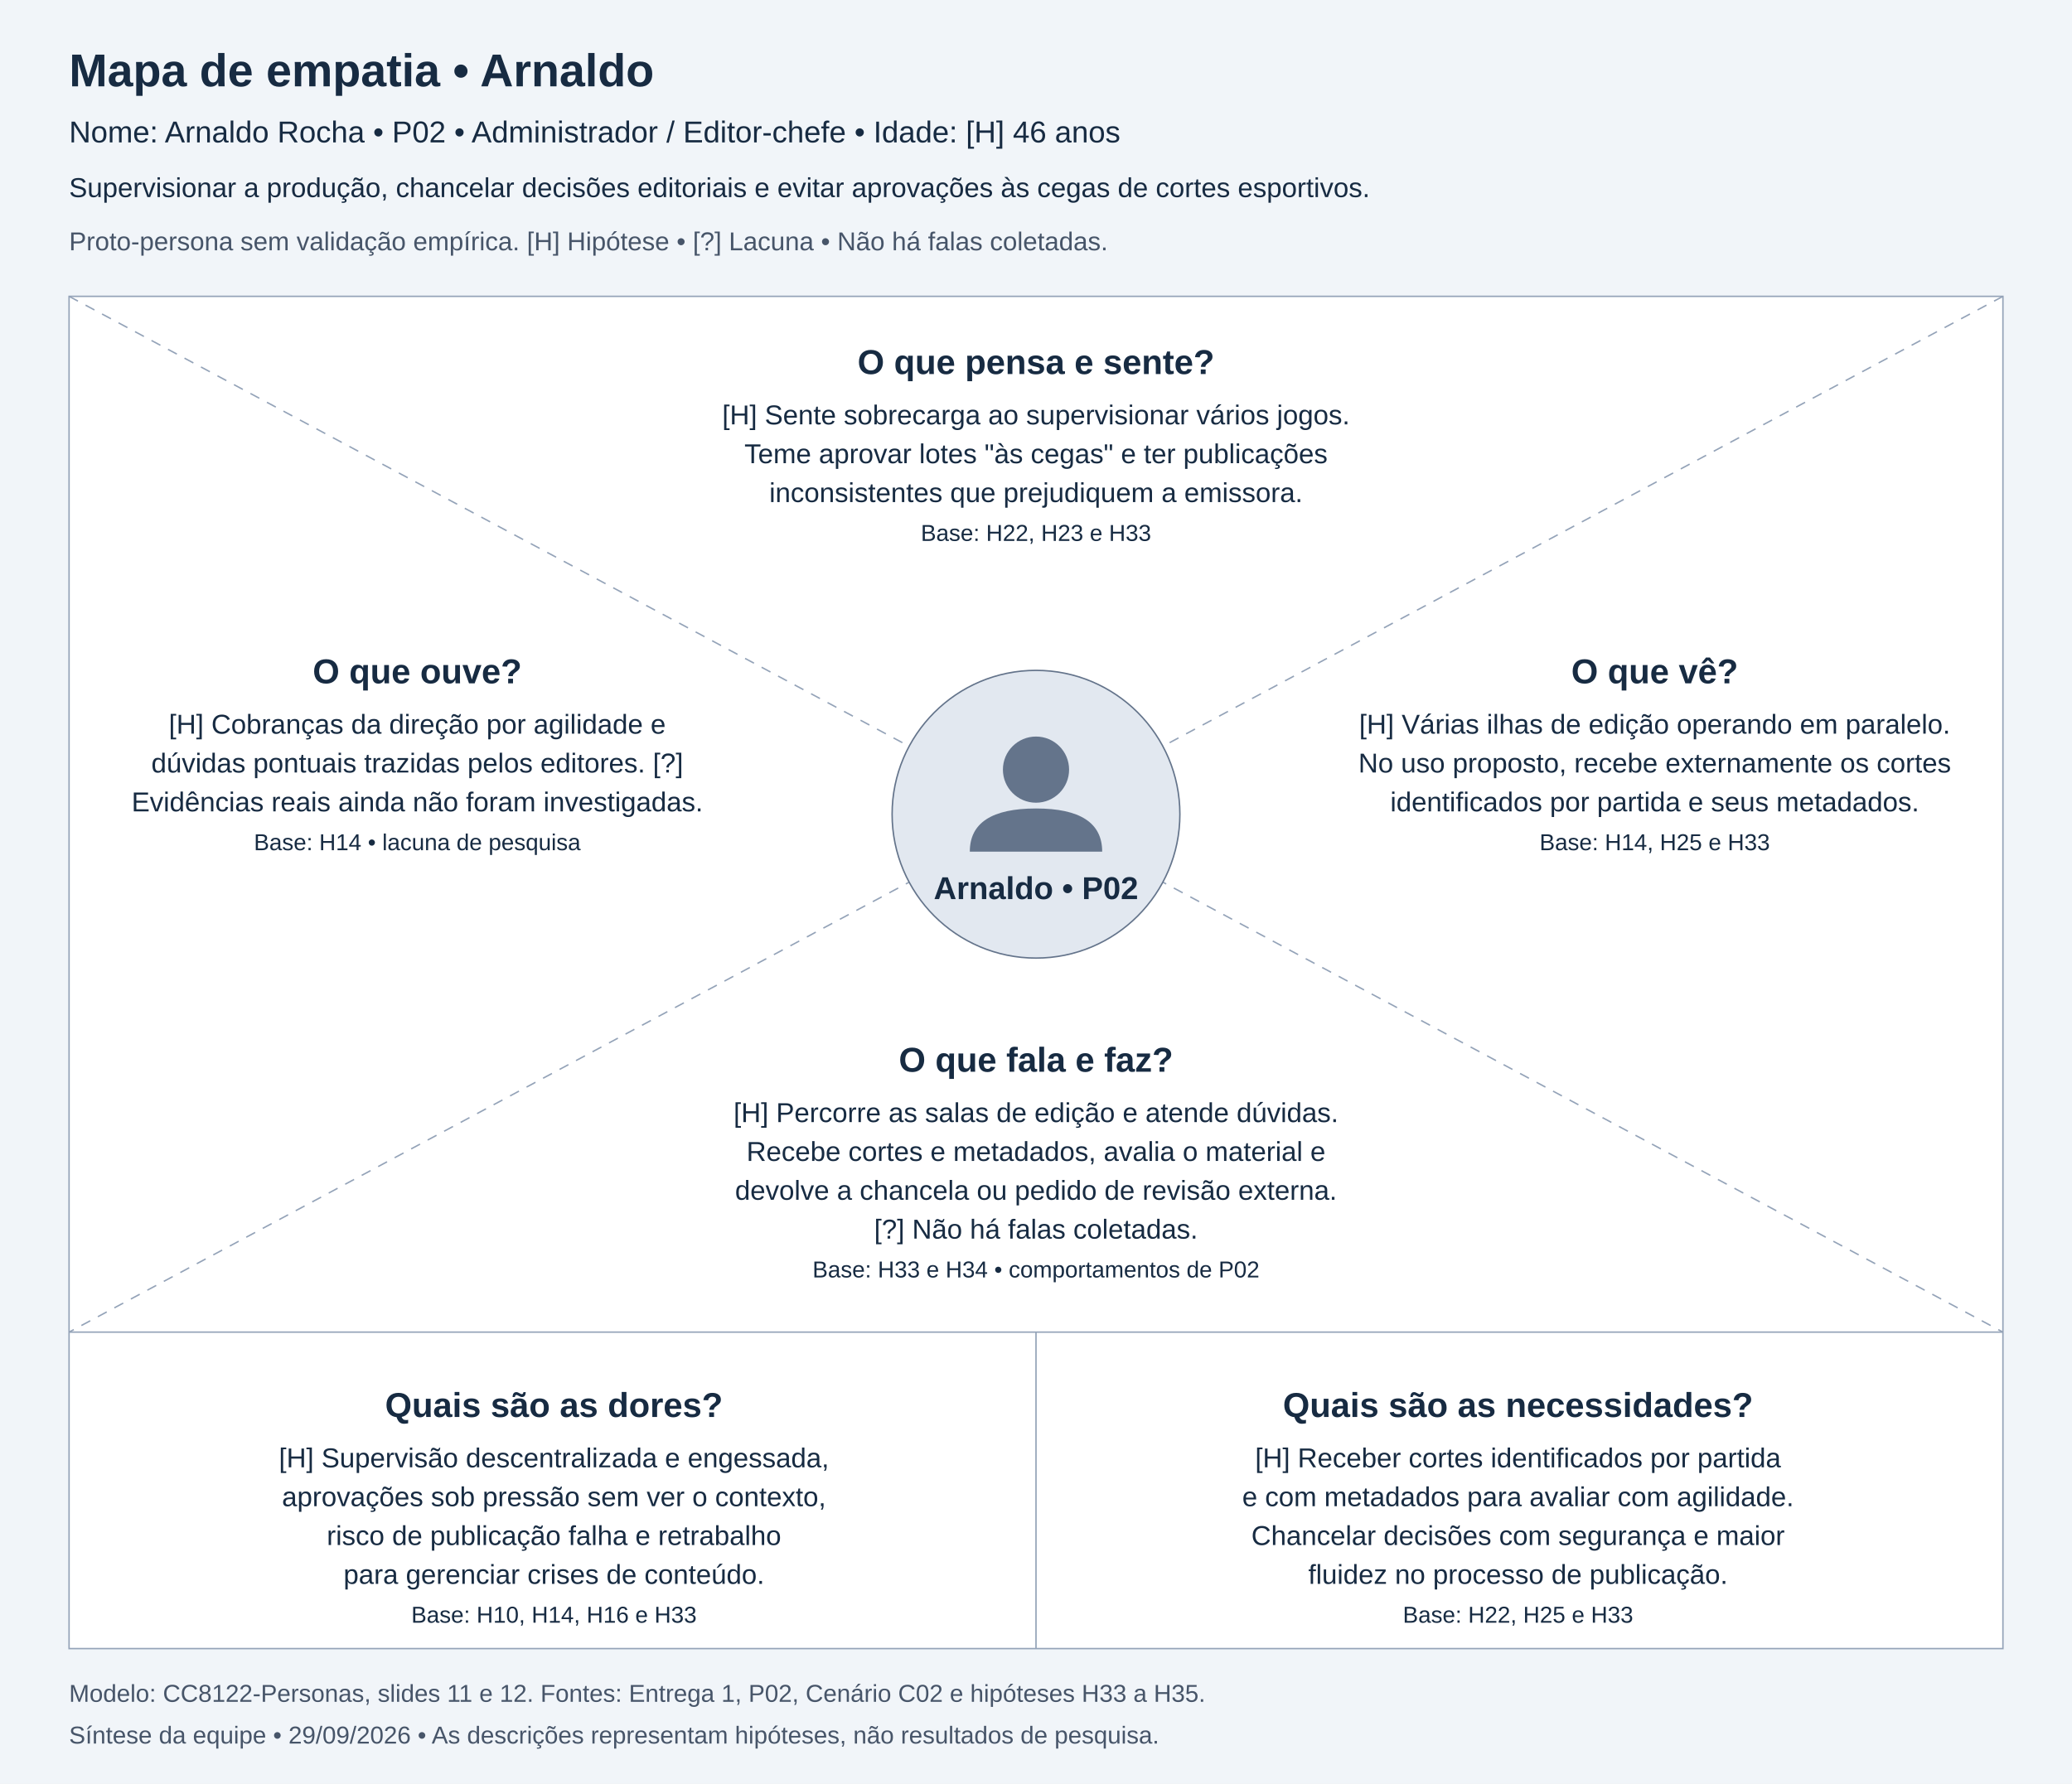
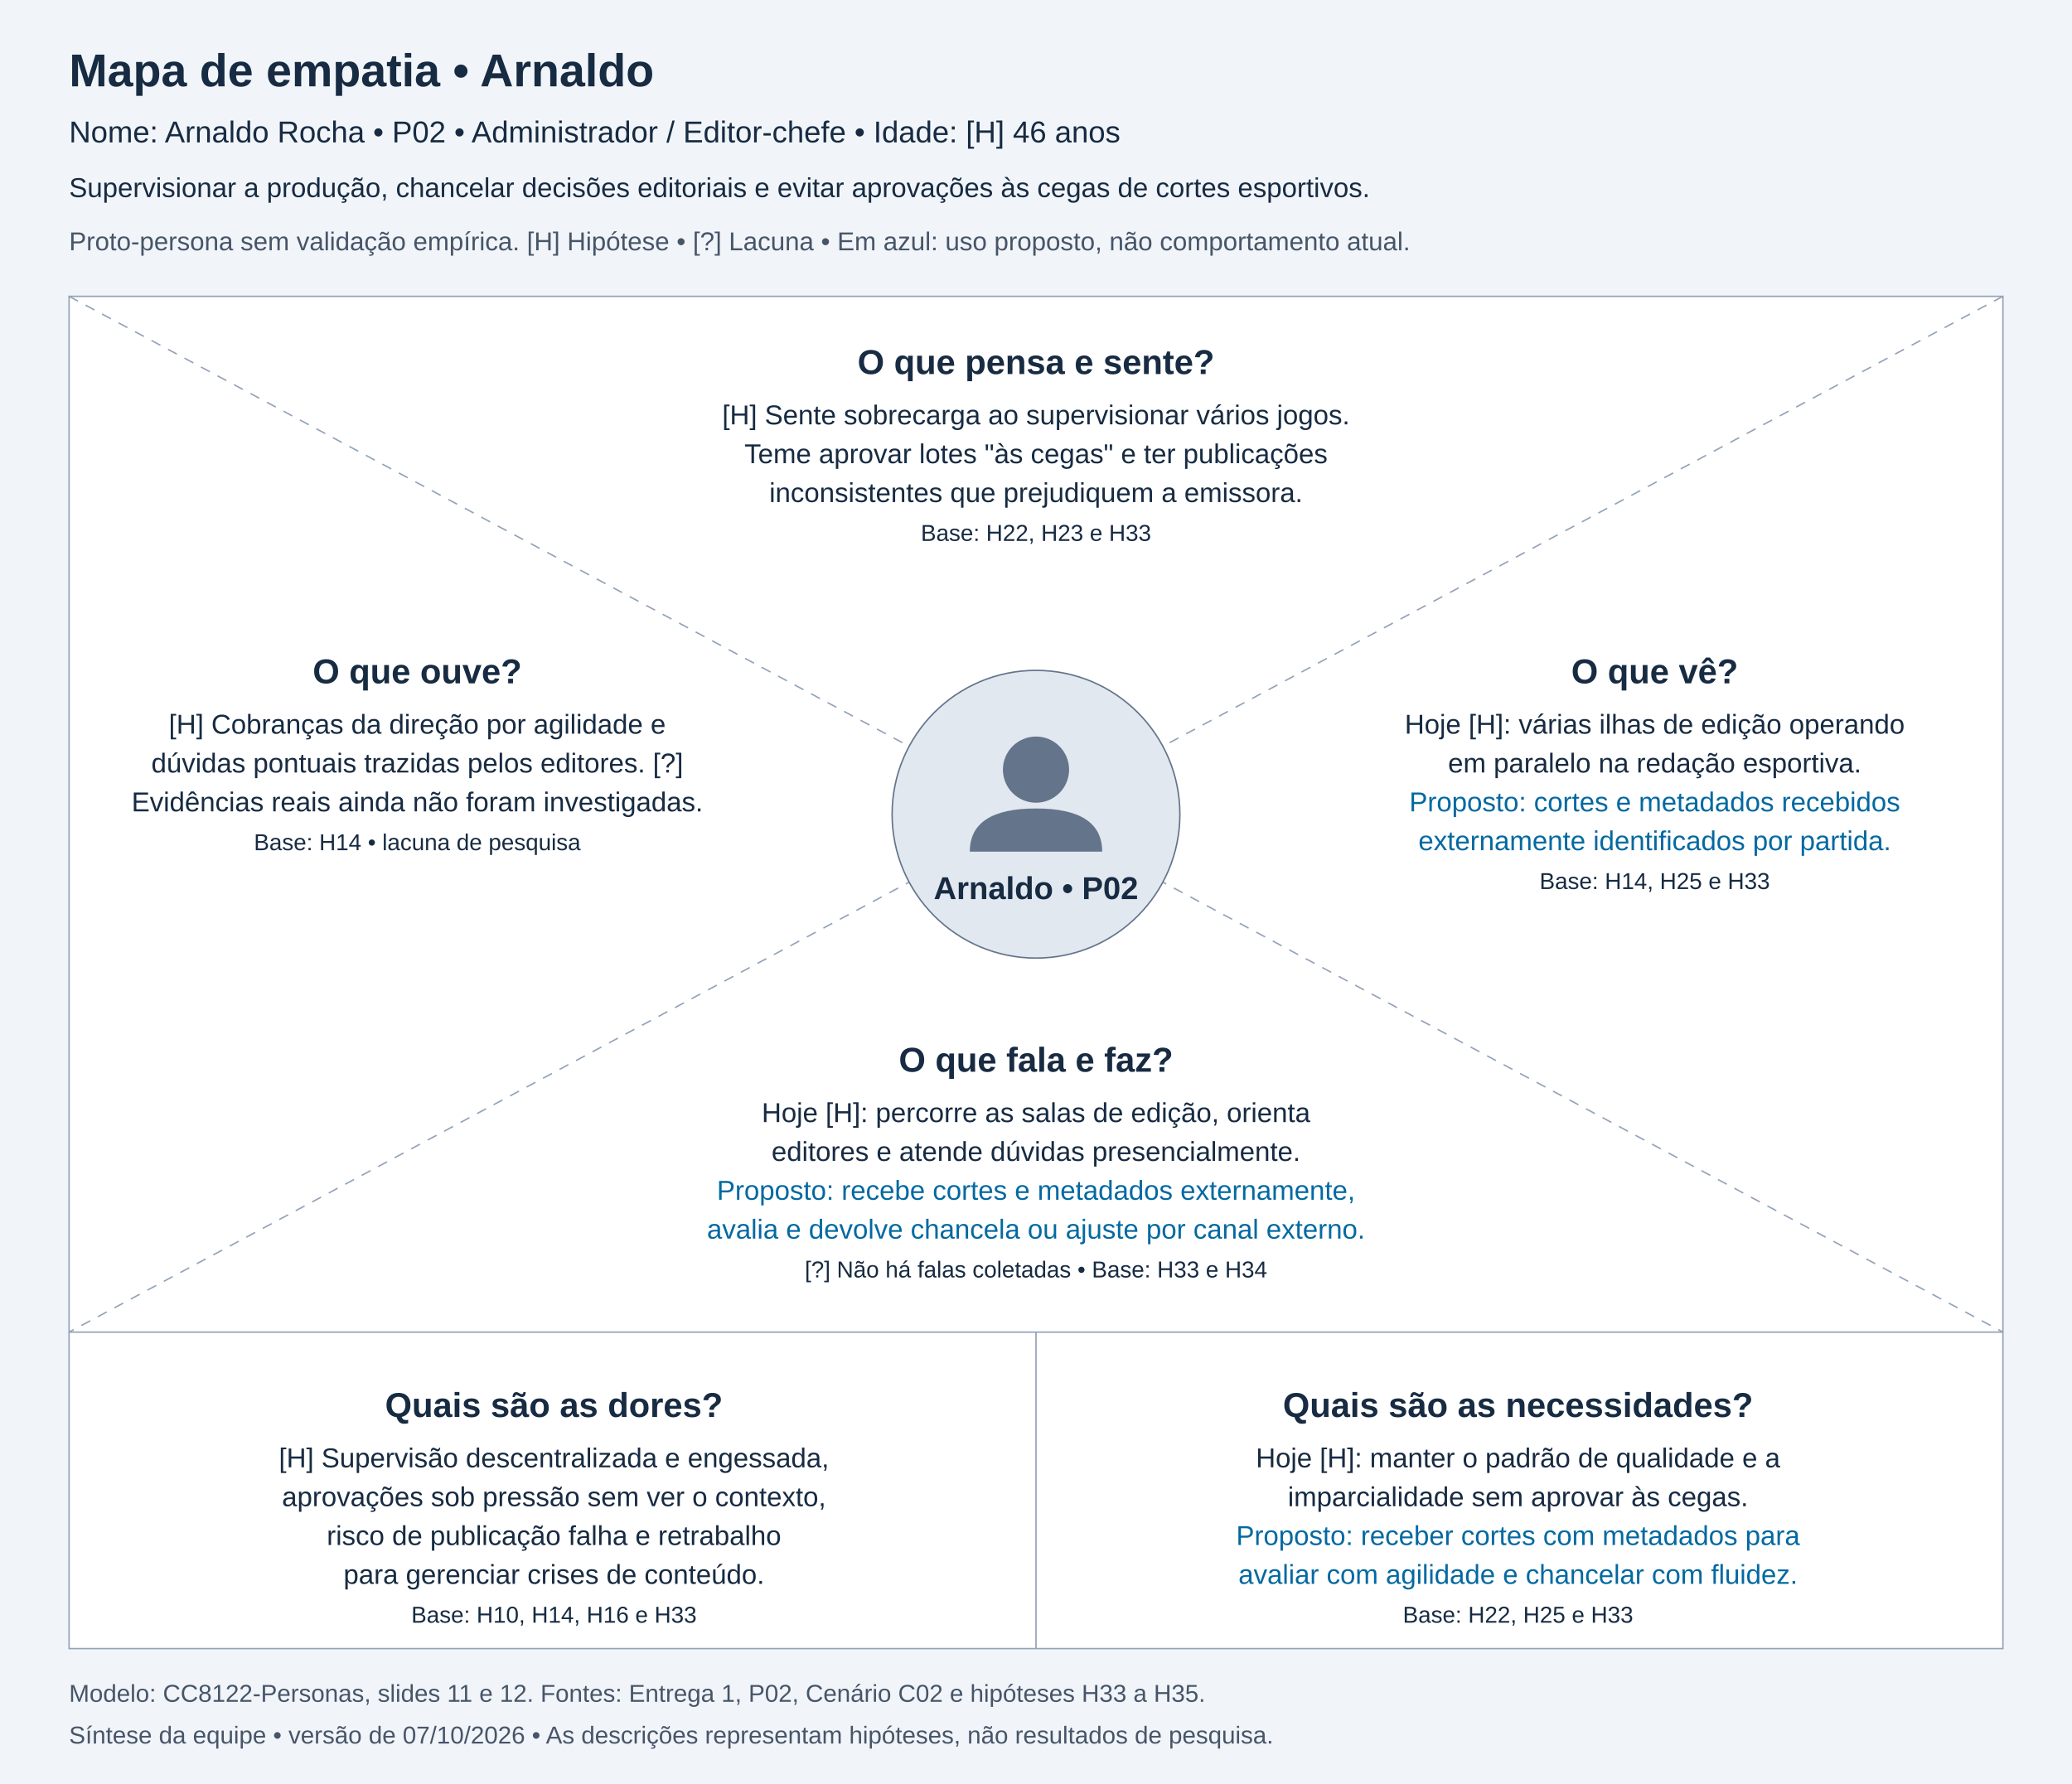
<svg xmlns="http://www.w3.org/2000/svg" width="1440" height="1240" viewBox="0 0 1440 1240" role="img" aria-labelledby="title desc">
  <rect width="1440" height="1240" fill="#f1f5f9" />
  <g font-family="Arial, sans-serif" fill="#172b42">
    <text x="48" y="60" font-size="32" font-weight="700">Mapa de empatia • Arnaldo</text>
    <text x="48" y="99" font-size="21">Nome: Arnaldo Rocha • P02 • Administrador / Editor-chefe • Idade: [H] 46 anos</text>
    <text x="48" y="137" font-size="19">Supervisionar a produção, chancelar decisões editoriais e evitar aprovações às cegas de cortes esportivos.</text>
-     <text x="48" y="174" font-size="18" fill="#475569">Proto-persona sem validação empírica. [H] Hipótese • [?] Lacuna • Não há falas coletadas.</text>
+     <text x="48" y="174" font-size="18" fill="#475569">Proto-persona sem validação empírica. [H] Hipótese • [?] Lacuna • Em azul: uso proposto, não comportamento atual.</text>
    <rect x="48" y="206" width="1344" height="940" fill="white" stroke="#94a3b8" />
    <path d="M48 206 L1392 926 M1392 206 L48 926" stroke="#94a3b8" stroke-dasharray="7 6" />
    <path d="M48 926 H1392 M720 926 V1146" stroke="#94a3b8" />
    <circle cx="720" cy="566" r="100" fill="#e2e8f0" stroke="#64748b" />
    <circle cx="720" cy="535" r="23" fill="#64748b" />
    <path d="M674 592 Q674 562 720 562 Q766 562 766 592" fill="#64748b" />
    <text x="720" y="625" text-anchor="middle" font-size="22" font-weight="700">Arnaldo • P02</text>
    <text x="1150" y="475" text-anchor="middle" font-size="24" font-weight="700">O que vê?</text>
-     <text x="1150" y="510" text-anchor="middle" font-size="19">[H] Várias ilhas de edição operando em paralelo.</text>
-     <text x="1150" y="537" text-anchor="middle" font-size="19">No uso proposto, recebe externamente os cortes</text>
-     <text x="1150" y="564" text-anchor="middle" font-size="19">identificados por partida e seus metadados.</text>
-     <text x="1150" y="591" text-anchor="middle" font-size="16">Base: H14, H25 e H33</text>
+     <text x="1150" y="510" text-anchor="middle" font-size="19">Hoje [H]: várias ilhas de edição operando</text>
+     <text x="1150" y="537" text-anchor="middle" font-size="19">em paralelo na redação esportiva.</text>
+     <text x="1150" y="564" text-anchor="middle" font-size="19" fill="#0369a1">Proposto: cortes e metadados recebidos</text>
+     <text x="1150" y="591" text-anchor="middle" font-size="19" fill="#0369a1">externamente identificados por partida.</text>
+     <text x="1150" y="618" text-anchor="middle" font-size="16">Base: H14, H25 e H33</text>
    <text x="290" y="475" text-anchor="middle" font-size="24" font-weight="700">O que ouve?</text>
    <text x="290" y="510" text-anchor="middle" font-size="19">[H] Cobranças da direção por agilidade e</text>
    <text x="290" y="537" text-anchor="middle" font-size="19">dúvidas pontuais trazidas pelos editores. [?]</text>
    <text x="290" y="564" text-anchor="middle" font-size="19">Evidências reais ainda não foram investigadas.</text>
    <text x="290" y="591" text-anchor="middle" font-size="16">Base: H14 • lacuna de pesquisa</text>
    <text x="720" y="745" text-anchor="middle" font-size="24" font-weight="700">O que fala e faz?</text>
-     <text x="720" y="780" text-anchor="middle" font-size="19">[H] Percorre as salas de edição e atende dúvidas.</text>
-     <text x="720" y="807" text-anchor="middle" font-size="19">Recebe cortes e metadados, avalia o material e</text>
-     <text x="720" y="834" text-anchor="middle" font-size="19">devolve a chancela ou pedido de revisão externa.</text>
-     <text x="720" y="861" text-anchor="middle" font-size="19">[?] Não há falas coletadas.</text>
-     <text x="720" y="888" text-anchor="middle" font-size="16">Base: H33 e H34 • comportamentos de P02</text>
+     <text x="720" y="780" text-anchor="middle" font-size="19">Hoje [H]: percorre as salas de edição, orienta</text>
+     <text x="720" y="807" text-anchor="middle" font-size="19">editores e atende dúvidas presencialmente.</text>
+     <text x="720" y="834" text-anchor="middle" font-size="19" fill="#0369a1">Proposto: recebe cortes e metadados externamente,</text>
+     <text x="720" y="861" text-anchor="middle" font-size="19" fill="#0369a1">avalia e devolve chancela ou ajuste por canal externo.</text>
+     <text x="720" y="888" text-anchor="middle" font-size="16">[?] Não há falas coletadas • Base: H33 e H34</text>
    <text x="720" y="260" text-anchor="middle" font-size="24" font-weight="700">O que pensa e sente?</text>
    <text x="720" y="295" text-anchor="middle" font-size="19">[H] Sente sobrecarga ao supervisionar vários jogos.</text>
    <text x="720" y="322" text-anchor="middle" font-size="19">Teme aprovar lotes "às cegas" e ter publicações</text>
    <text x="720" y="349" text-anchor="middle" font-size="19">inconsistentes que prejudiquem a emissora.</text>
    <text x="720" y="376" text-anchor="middle" font-size="16">Base: H22, H23 e H33</text>
    <text x="385" y="985" text-anchor="middle" font-size="24" font-weight="700">Quais são as dores?</text>
    <text x="385" y="1020" text-anchor="middle" font-size="19">[H] Supervisão descentralizada e engessada,</text>
    <text x="385" y="1047" text-anchor="middle" font-size="19">aprovações sob pressão sem ver o contexto,</text>
    <text x="385" y="1074" text-anchor="middle" font-size="19">risco de publicação falha e retrabalho</text>
    <text x="385" y="1101" text-anchor="middle" font-size="19">para gerenciar crises de conteúdo.</text>
    <text x="385" y="1128" text-anchor="middle" font-size="16">Base: H10, H14, H16 e H33</text>
    <text x="1055" y="985" text-anchor="middle" font-size="24" font-weight="700">Quais são as necessidades?</text>
-     <text x="1055" y="1020" text-anchor="middle" font-size="19">[H] Receber cortes identificados por partida</text>
-     <text x="1055" y="1047" text-anchor="middle" font-size="19">e com metadados para avaliar com agilidade.</text>
-     <text x="1055" y="1074" text-anchor="middle" font-size="19">Chancelar decisões com segurança e maior</text>
-     <text x="1055" y="1101" text-anchor="middle" font-size="19">fluidez no processo de publicação.</text>
+     <text x="1055" y="1020" text-anchor="middle" font-size="19">Hoje [H]: manter o padrão de qualidade e a</text>
+     <text x="1055" y="1047" text-anchor="middle" font-size="19">imparcialidade sem aprovar às cegas.</text>
+     <text x="1055" y="1074" text-anchor="middle" font-size="19" fill="#0369a1">Proposto: receber cortes com metadados para</text>
+     <text x="1055" y="1101" text-anchor="middle" font-size="19" fill="#0369a1">avaliar com agilidade e chancelar com fluidez.</text>
    <text x="1055" y="1128" text-anchor="middle" font-size="16">Base: H22, H25 e H33</text>
    <text x="48" y="1183" font-size="17" fill="#475569">Modelo: CC8122-Personas, slides 11 e 12. Fontes: Entrega 1, P02, Cenário C02 e hipóteses H33 a H35.</text>
-     <text x="48" y="1212" font-size="17" fill="#475569">Síntese da equipe • 29/09/2026 • As descrições representam hipóteses, não resultados de pesquisa.</text>
+     <text x="48" y="1212" font-size="17" fill="#475569">Síntese da equipe • versão de 07/10/2026 • As descrições representam hipóteses, não resultados de pesquisa.</text>
  </g>
</svg>
